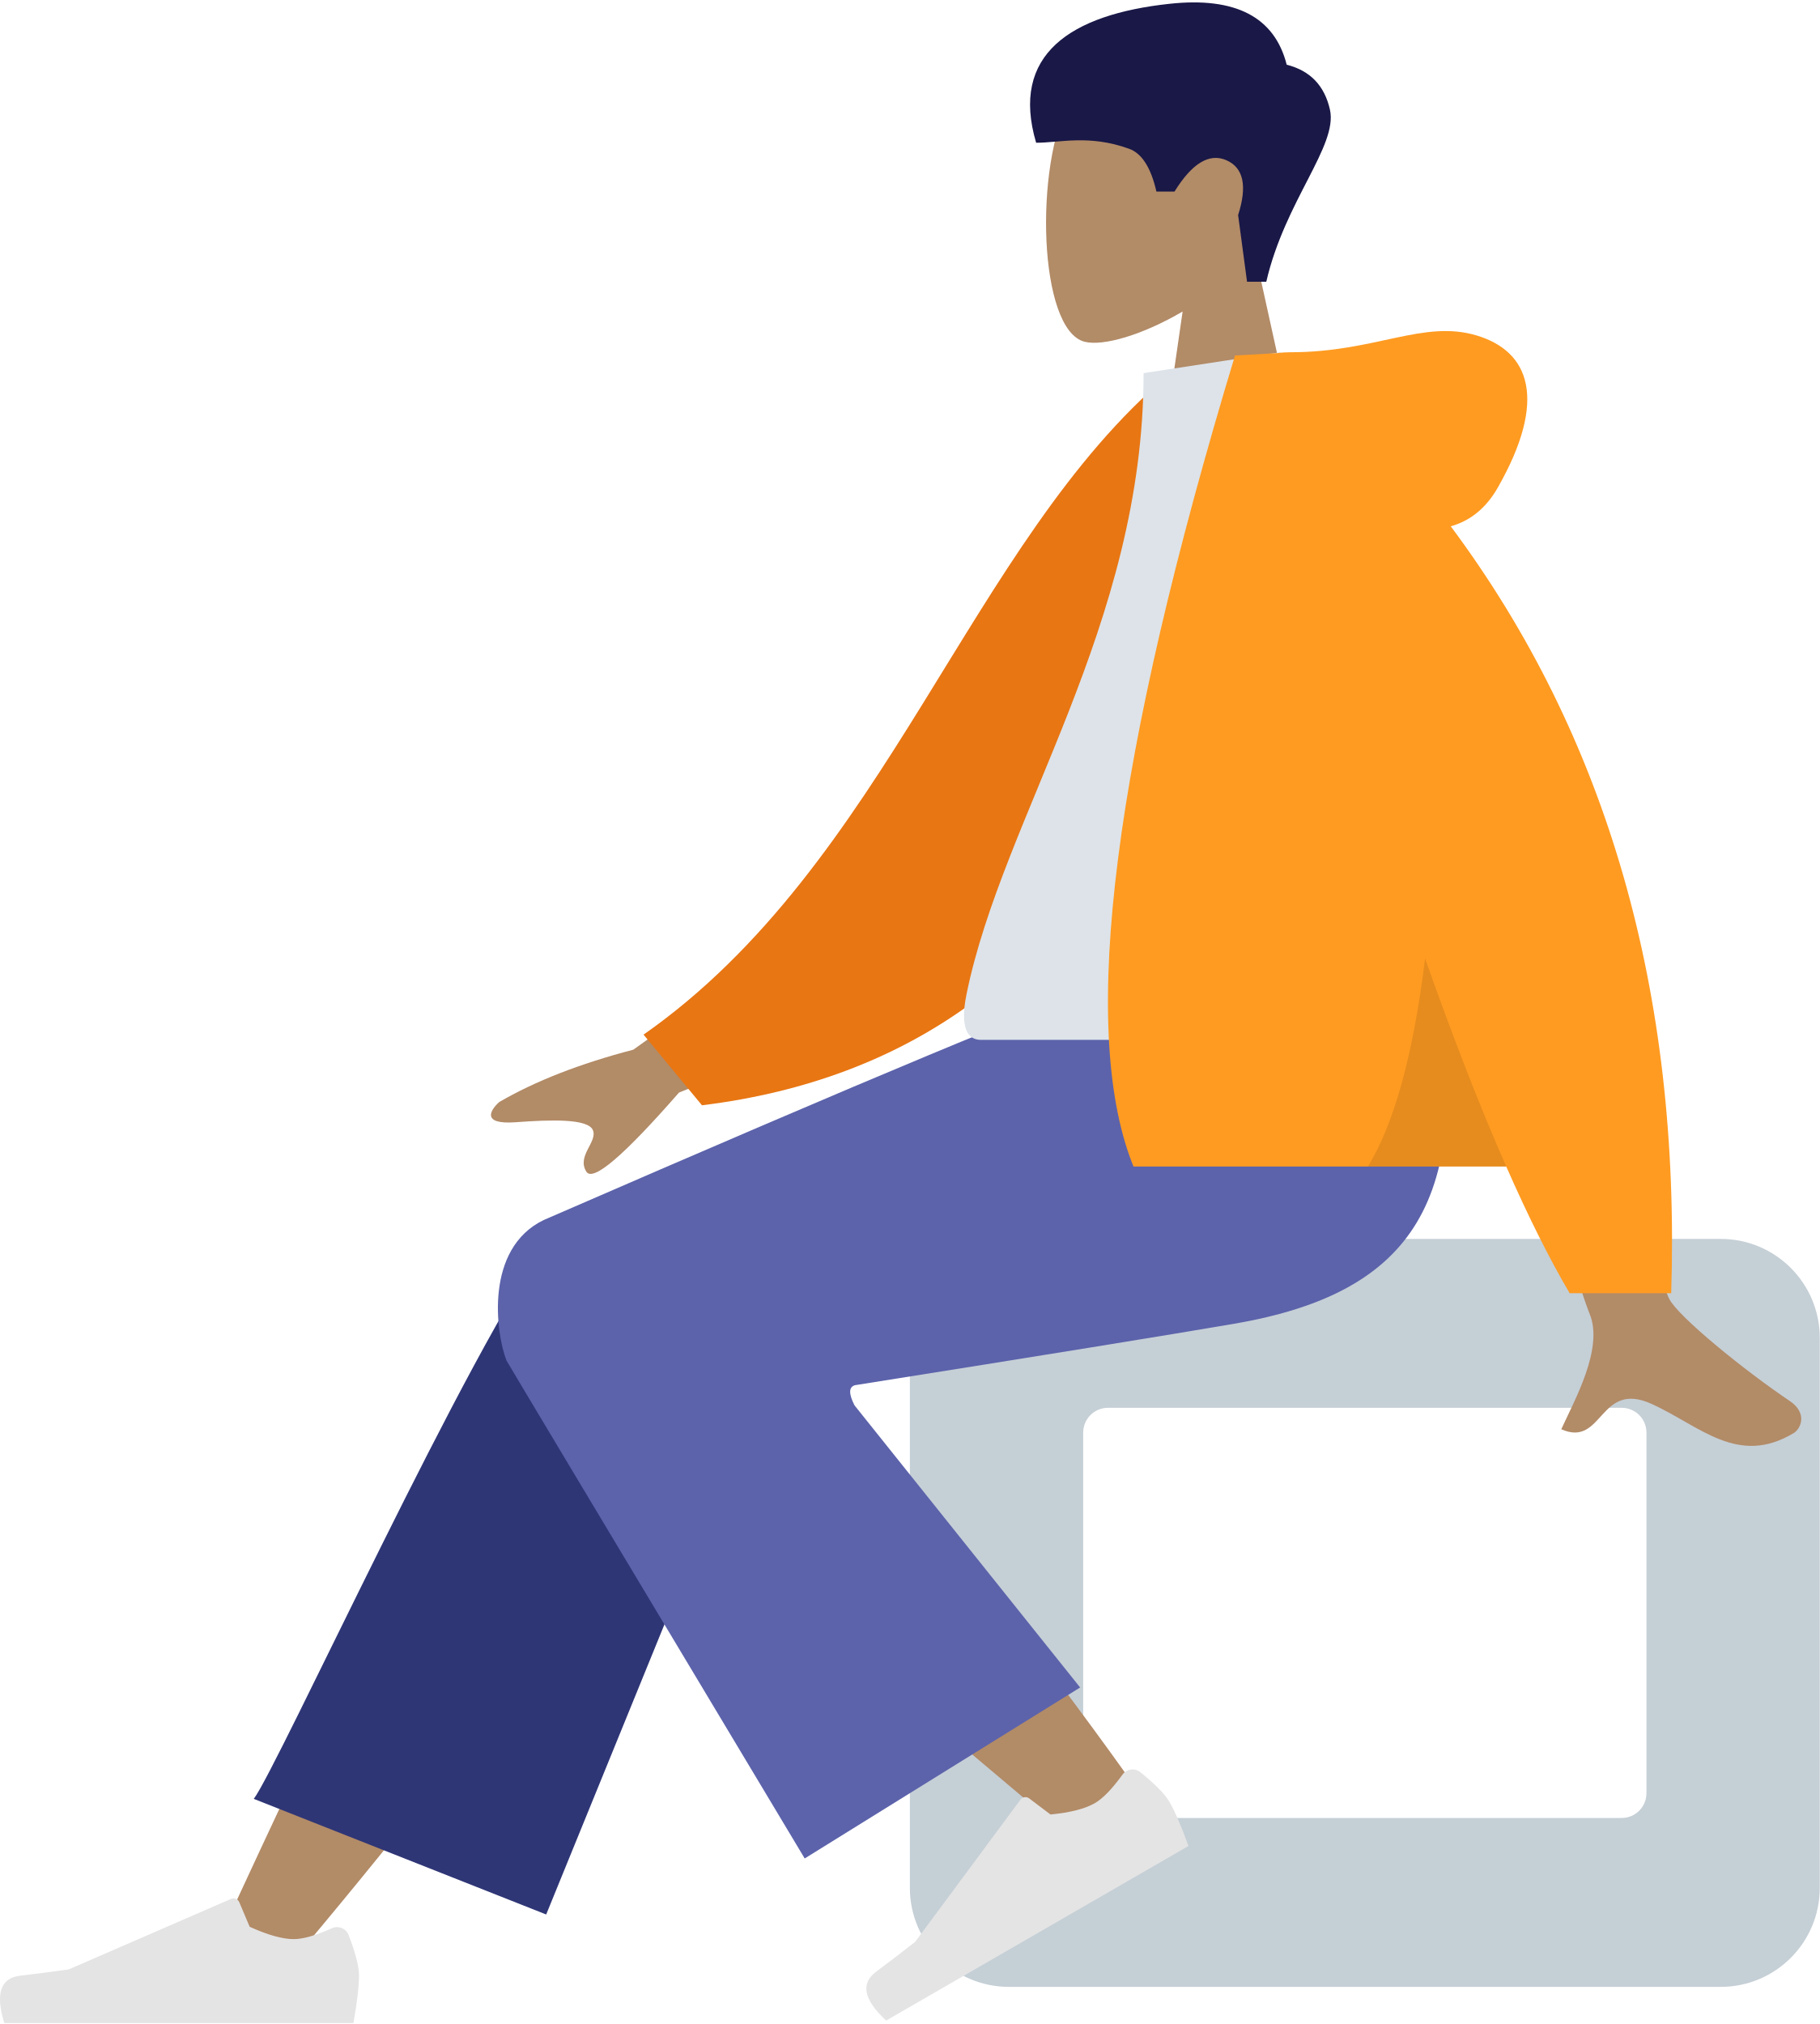
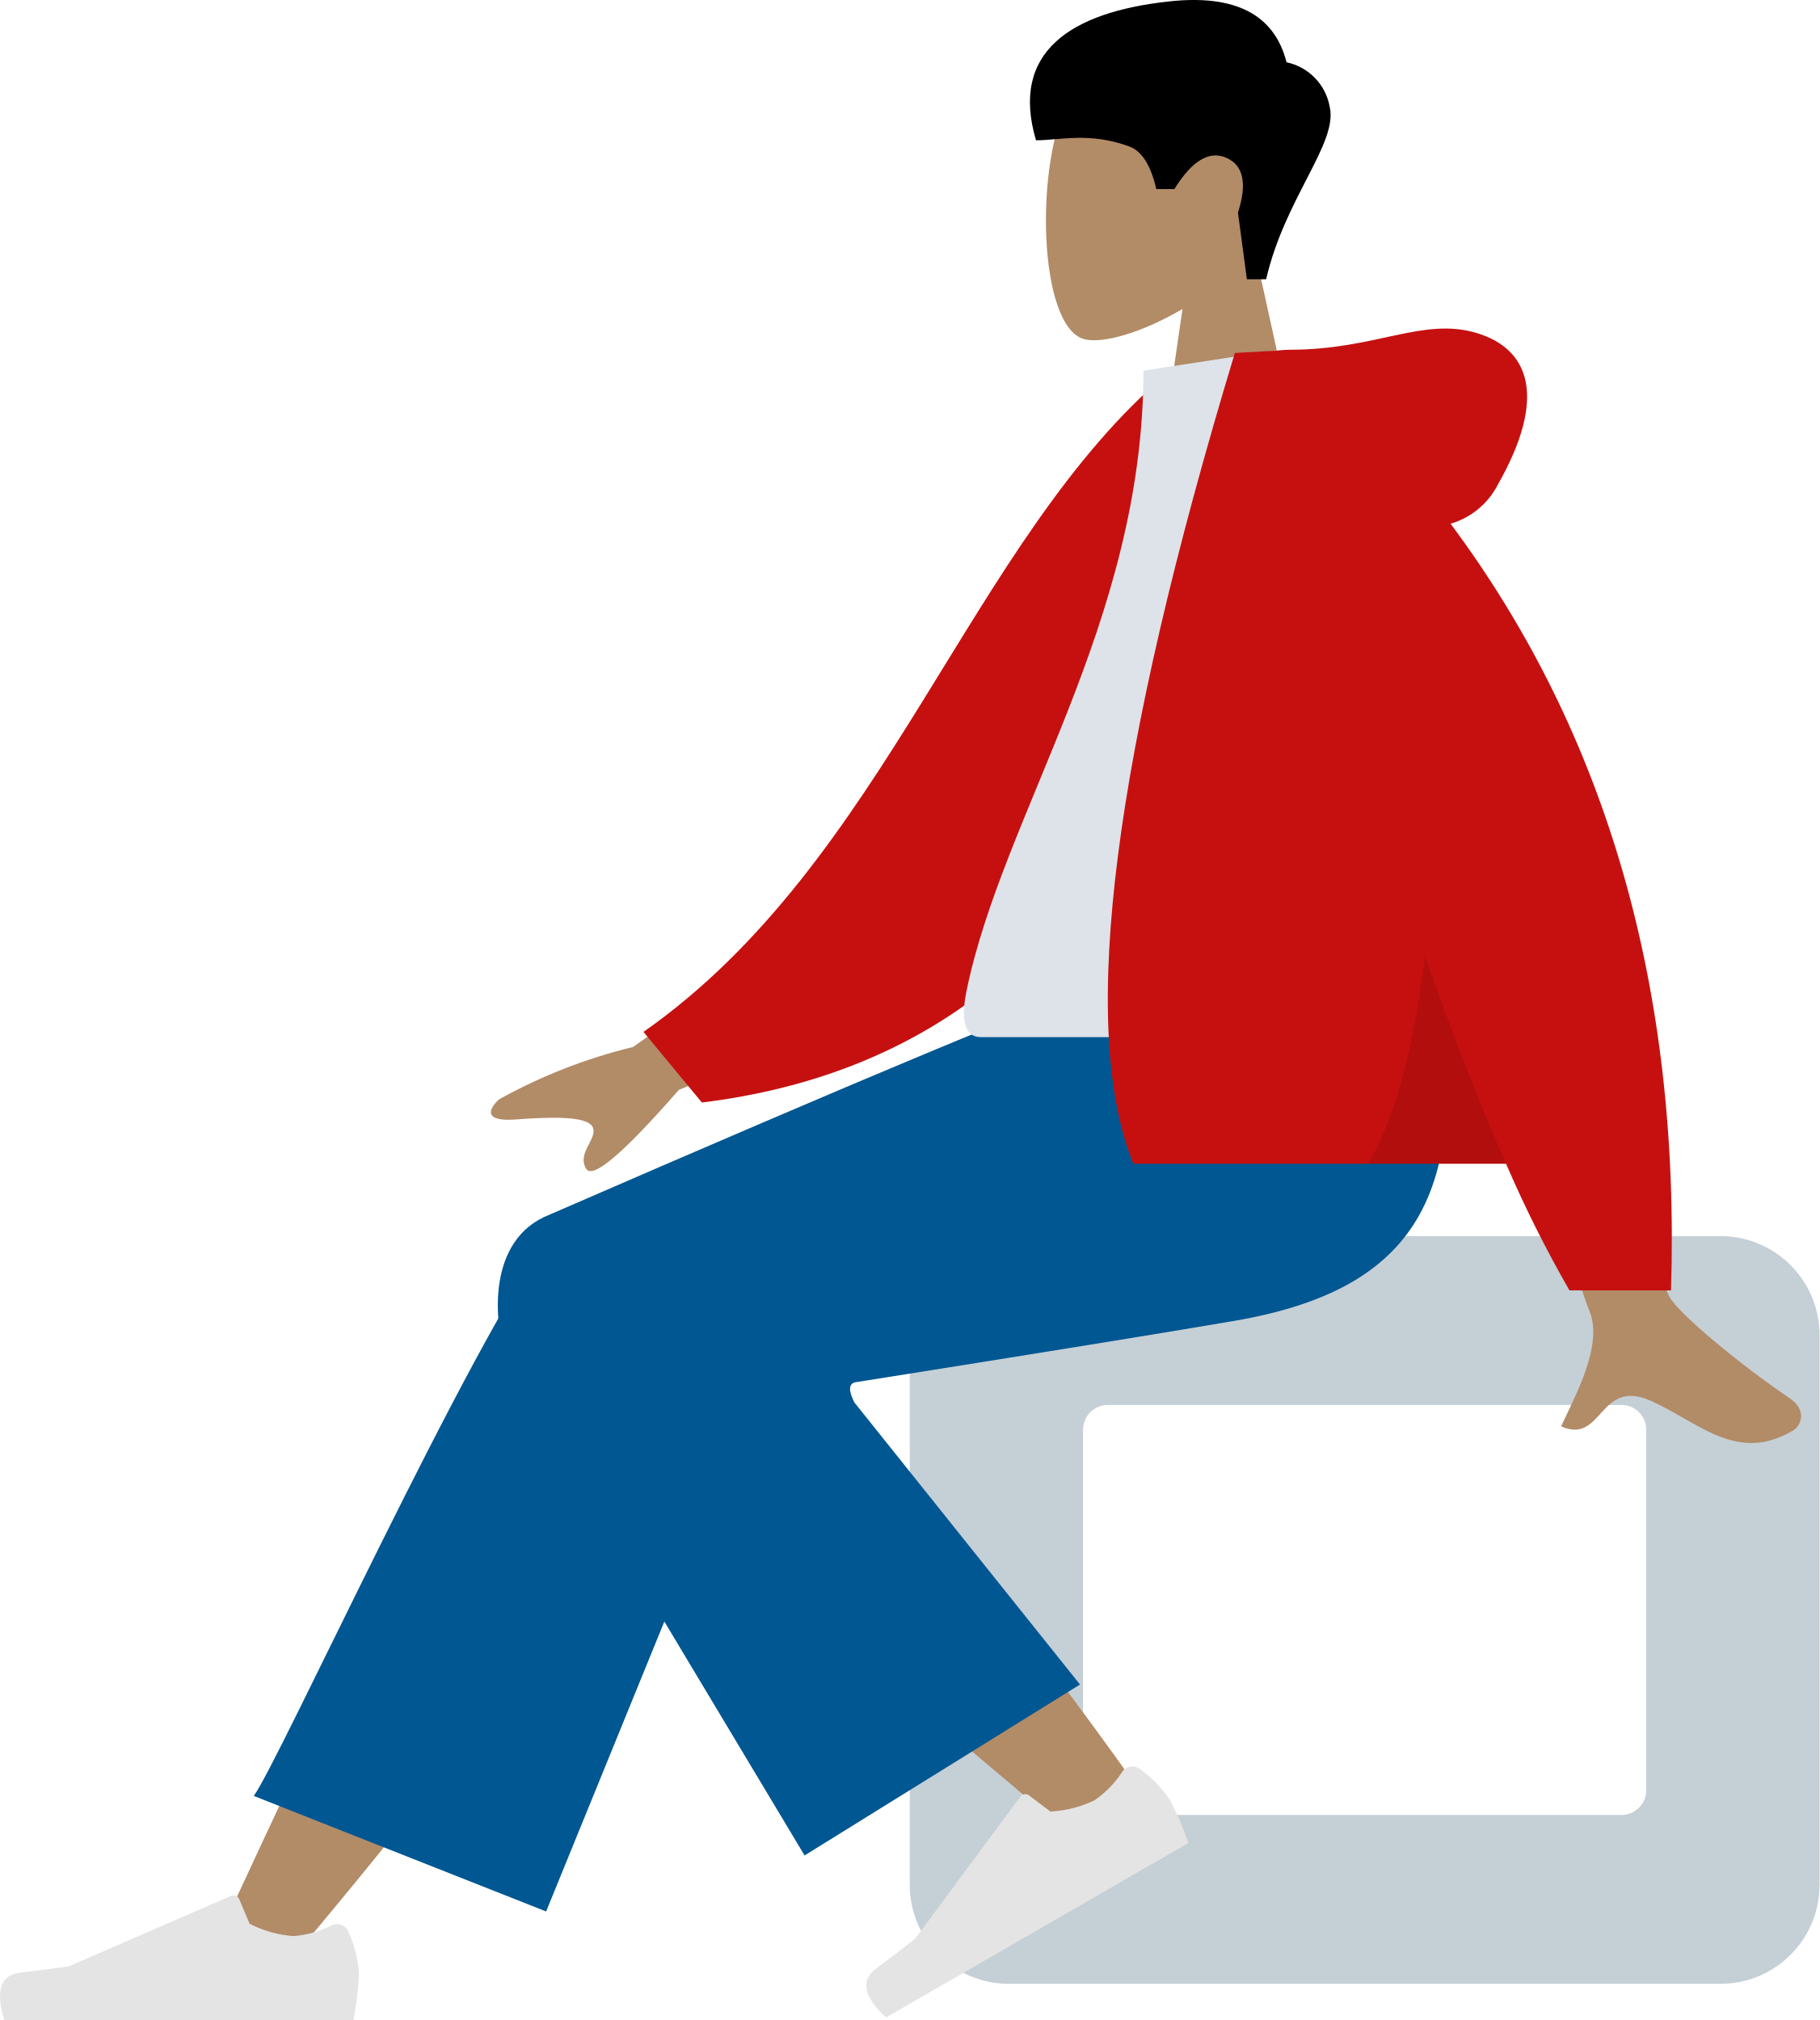
- <svg xmlns="http://www.w3.org/2000/svg" width="294px" height="327px" viewBox="0 0 294 327" version="1.1">
-   <g id="Inner-Page" stroke="none" stroke-width="1" fill="none" fill-rule="evenodd">
-     <g id="Home-01" transform="translate(-1383, -422)">
-       <g id="Image-and-Shape" transform="translate(1055, 177)">
-         <g id="Humaaan-A-Human/Sitting" transform="translate(525, 394) scale(-1, 1) translate(-525, -394) translate(375, 222)">
-           <g id="Head/Front-Head/Front/Short-2" transform="translate(82, 0)">
-             <g id="Head" transform="translate(54, 30.20963)" fill="#B28B67">
-               <path d="M38.143,8.901 C43.938,19.427 43.25,46.126 35.76,48.007 C32.774,48.758 26.411,46.92 19.936,43.117 L24,71.139 L0,71.139 L8.261,33.61 C3.654,28.339 0.536,21.88 1.057,14.642 C2.558,-6.212 32.349,-1.625 38.143,8.901 Z" />
+ <svg xmlns="http://www.w3.org/2000/svg" width="294" height="326.459" viewBox="0 0 294 326.459">
+   <g id="Inner-Page" transform="translate(0 -0.388)">
+     <g id="Home-01" transform="translate(-1383 -422)">
+       <g id="Image-and-Shape" transform="translate(1055 177)">
+         <g id="Humaaan-A-Human_Sitting" data-name="Humaaan-A-Human/Sitting" transform="translate(675 222) rotate(180)">
+           <g id="Head_Front-Head_Front_Short-2" data-name="Head/Front-Head/Front/Short-2" transform="translate(82)">
+             <g id="Head" transform="translate(54 -30.21)">
+               <path id="Path_2" data-name="Path 2" d="M38.143-8.9c5.795-10.526,5.106-37.225-2.383-39.106-2.987-.75-9.349,1.087-15.824,4.891L24-71.139H0L8.261-33.61C3.654-28.339.536-21.88,1.057-14.642,2.558,6.212,32.349,1.625,38.143-8.9Z" fill="#b28b67" fill-rule="evenodd" />
            </g>
-             <path d="M60.418,68.515 C57.406,55.456 48.825,46.553 50.135,40.716 C51.009,36.825 53.338,34.405 57.121,33.457 C59.078,25.742 65.39,22.461 76.056,23.613 C92.055,25.341 101.819,31.815 97.602,46.063 C93.726,46.063 89.046,44.697 82.576,47.037 C80.522,47.78 79.054,50.083 78.17,53.947 L75.246,53.947 C72.408,49.362 69.609,47.677 66.851,48.892 C64.092,50.107 63.465,53.059 64.97,57.748 L63.529,68.515 L60.418,68.515 Z" id="Hair" fill="#191847" />
+             <path id="Hair" d="M60.418-68.515c-3.012,13.059-11.594,21.962-10.283,27.8a8.954,8.954,0,0,0,6.986,7.26q2.935,11.572,18.934,9.844c16-1.728,25.764-8.2,21.547-22.45-3.876,0-8.556,1.366-15.027-.975q-3.08-1.114-4.406-6.909H75.246q-4.257,6.877-8.4,5.055T64.97-57.748l-1.44-10.767Z" fill-rule="evenodd" />
          </g>
-           <g id="Bottom/Skinny-Jeans-1-Bottom/Sitting/Baggy-Pants" transform="translate(0, 182.2323)">
-             <g id="Seat-Objects/Seat/Cube-2" transform="translate(10, 40.92918)" fill="#C5CFD6">
-               <path d="M174,0 C182.837,-1.623249e-15 190,7.163 190,16 L190,104.839 C190,113.675 182.837,120.839 174,120.839 L59,120.839 C50.163,120.839 43,113.675 43,104.839 L43,16 C43,7.163 50.163,1.623249e-15 59,0 L174,0 Z M158,27.286 L75,27.286 C72.791,27.286 71,29.077 71,31.286 L71,31.286 L71,89.552 C71,91.762 72.791,93.552 75,93.552 L75,93.552 L158,93.552 C160.209,93.552 162,91.762 162,89.552 L162,89.552 L162,31.286 C162,29.077 160.209,27.286 158,27.286 L158,27.286 Z" id="Seat" />
+           <g id="Bottom_Skinny-Jeans-1-Bottom_Sitting_Baggy-Pants" data-name="Bottom/Skinny-Jeans-1-Bottom/Sitting/Baggy-Pants" transform="translate(0 -182.232)">
+             <g id="Seat-Objects_Seat_Cube-2" data-name="Seat-Objects/Seat/Cube-2" transform="translate(10 -40.929)">
+               <path id="Seat" d="M174,0a16,16,0,0,0,16-16v-88.839a16,16,0,0,0-16-16H59a16,16,0,0,0-16,16V-16A16,16,0,0,0,59,0ZM158-27.286H75a4,4,0,0,1-4-4h0V-89.552a4,4,0,0,1,4-4h83a4,4,0,0,1,4,4h0v58.266a4,4,0,0,1-4,4Z" fill="#c5cfd6" fill-rule="evenodd" />
            </g>
-             <path d="M299.159,156.895 C279.443,133.433 266.103,116.04 259.138,104.714 C247.213,85.322 237.453,68.067 234.373,61.476 C227.028,45.758 251.282,38.398 256.771,45.729 C265.079,56.826 282.822,91.743 310,150.48 L299.159,156.895 Z" id="LegLower" fill="#B28B67" />
-             <path d="M258.758,150.074 L222.065,60.065 C214.217,43.657 252.116,32.872 257.883,40.508 C270.977,57.844 302.099,126.231 306,131.396 L258.758,150.074 Z" id="LegLower" fill="#2F3676" />
-             <g id="Lower-Leg" transform="translate(220.173, 95.98797) rotate(39) translate(-220.173, -95.98797) translate(192.673, 25.82366)" fill="#B28B67">
-               <path d="M4.81,134.438 C3.804,122.158 1.934,79.65 3.805,59.974 C4.343,54.32 4.909,48.854 5.48,43.726 C7.177,28.483 36.179,28.965 33.876,43.446 C28.14,79.51 18.045,130.051 17.321,134.418 C16.307,140.538 5.443,142.155 4.81,134.438 Z" id="LegLower" />
+             <path id="LegLower" d="M299.159-156.9q-29.574,35.193-40.021,52.181c-11.925,19.392-21.685,36.647-24.765,43.238-7.345,15.718,16.909,23.078,22.4,15.747Q269.233-62.374,310-150.48Z" fill="#b28b67" fill-rule="evenodd" />
+             <path id="LegLower-2" data-name="LegLower" d="M258.758-150.074,222.065-60.065c-7.848,16.408,30.051,27.193,35.818,19.557C270.977-57.844,302.1-126.231,306-131.4Z" fill="#005792" fill-rule="evenodd" />
+             <g id="Lower-Leg" transform="matrix(0.777, -0.629, 0.629, 0.777, 242.957, -24.154)">
+               <path id="LegLower-3" data-name="LegLower" d="M4.81-134.438C3.8-122.159,1.934-79.65,3.8-59.974c.538,5.654,1.1,11.121,1.675,16.249,1.7,15.242,30.7,14.761,28.4.28-5.736-36.064-15.831-86.6-16.555-90.972C16.307-140.539,5.443-142.155,4.81-134.438Z" fill="#b28b67" fill-rule="evenodd" />
            </g>
-             <g id="Right-Shoe-Accessories/Shoe/Flat-Sneaker-1" transform="translate(189.5, 136.4306) rotate(30) translate(-189.5, -136.4306) translate(159, 116.9405)" fill="#E4E4E4">
-               <path d="M2.675,24.763 C1.558,27.669 1,29.844 1,31.287 C1,33.044 1.3,35.609 1.901,38.98 C3.993,38.98 22.794,38.98 58.303,38.98 C59.769,34.258 58.923,31.709 55.765,31.332 C52.607,30.956 49.984,30.616 47.895,30.313 L21.666,18.918 C21.16,18.698 20.571,18.93 20.351,19.437 C20.35,19.44 20.348,19.443 20.347,19.445 L18.663,23.426 L18.663,23.426 C15.74,24.755 13.364,25.42 11.537,25.42 C10.047,25.42 7.988,24.831 5.359,23.655 L5.359,23.655 C4.351,23.204 3.167,23.655 2.716,24.663 C2.702,24.696 2.688,24.729 2.675,24.763 Z" id="shoe" />
+             <g id="Right-Shoe-Accessories_Shoe_Flat-Sneaker-1" data-name="Right-Shoe-Accessories/Shoe/Flat-Sneaker-1" transform="matrix(0.866, -0.5, 0.5, 0.866, 172.831, -104.302)">
+               <path id="shoe" d="M2.675-24.763A20.463,20.463,0,0,1,1-31.287a47.7,47.7,0,0,1,.9-7.693H58.3q2.2,7.083-2.538,7.648t-7.87,1.02L21.667-18.918a1,1,0,0,1-1.316-.519l0-.009-1.684-3.98h0a18.347,18.347,0,0,0-7.127-1.994,16.514,16.514,0,0,0-6.178,1.765h0a2,2,0,0,1-2.643-1.008Q2.694-24.713,2.675-24.763Z" fill="#e4e4e4" fill-rule="evenodd" />
            </g>
-             <g id="Right-Shoe-Accessories/Shoe/Flat-Sneaker-2" transform="translate(288, 128.6346)" fill="#E4E4E4">
-               <path d="M2.675,24.763 C1.558,27.669 1,29.844 1,31.287 C1,33.044 1.3,35.609 1.901,38.98 C3.993,38.98 22.794,38.98 58.303,38.98 C59.769,34.258 58.923,31.709 55.765,31.332 C52.607,30.956 49.984,30.616 47.895,30.313 L21.666,18.918 C21.16,18.698 20.571,18.93 20.351,19.437 C20.35,19.44 20.348,19.443 20.347,19.445 L18.663,23.426 L18.663,23.426 C15.74,24.755 13.364,25.42 11.537,25.42 C10.047,25.42 7.988,24.831 5.359,23.655 L5.359,23.655 C4.351,23.204 3.167,23.655 2.716,24.663 C2.702,24.696 2.688,24.729 2.675,24.763 Z" id="shoe" />
+             <g id="Right-Shoe-Accessories_Shoe_Flat-Sneaker-2" data-name="Right-Shoe-Accessories/Shoe/Flat-Sneaker-2" transform="translate(288 -128.635)">
+               <path id="shoe-2" data-name="shoe" d="M2.675-24.763A20.463,20.463,0,0,1,1-31.287a47.7,47.7,0,0,1,.9-7.693H58.3q2.2,7.083-2.538,7.648t-7.87,1.02L21.666-18.918a1,1,0,0,1-1.316-.519l0-.009-1.684-3.98h0a18.347,18.347,0,0,0-7.127-1.994,16.514,16.514,0,0,0-6.178,1.765h0a2,2,0,0,1-2.643-1.008Q2.694-24.713,2.675-24.763Z" fill="#e4e4e4" fill-rule="evenodd" />
            </g>
-             <path d="M208.862,64.561 C178.365,59.719 157.938,56.409 147.581,54.629 C118.057,49.556 109.448,34.074 114.538,0.295 L168.934,0.295 C176.133,2.32 206.21,14.849 259.168,37.881 C268.696,42.49 266.921,56.08 265.18,60.558 C265.109,60.74 249.046,87.562 216.992,141.023 L172.494,113.399 L208.946,67.816 C209.908,65.927 209.88,64.842 208.862,64.561 Z" id="Leg-and-Butt" fill="#5C63AB" />
+             <path id="Leg-and-Butt" d="M208.862-64.561q-45.745,7.262-61.282,9.932c-29.523,5.073-38.132,20.555-33.042,54.334h54.4q10.8-3.039,90.233-37.586c9.528-4.609,7.754-18.2,6.012-22.677q-.107-.274-48.187-80.465l-44.5,27.625,36.451,45.583Q210.39-64.982,208.862-64.561Z" fill="#005792" fill-rule="evenodd" />
          </g>
-           <g id="Body/Long-Sleeve-1-Body/Hoodie" transform="translate(22, 79.90935)">
-             <path d="M89.407,90.539 C76.302,131.244 69.229,152.842 68.188,155.334 C65.847,160.941 70.693,169.436 72.761,174.004 C65.932,177.017 66.717,165.986 58.102,169.936 C50.239,173.541 44.238,180.03 35.204,174.616 C34.094,173.95 32.886,171.428 35.847,169.437 C43.222,164.477 53.86,155.807 55.306,152.964 C57.278,149.088 61.687,128.289 68.533,90.568 L68.533,90.568 Z M190.812,89.891 L222.677,112.676 C231.324,114.94 238.548,117.761 244.348,121.139 C245.717,122.355 247.371,124.819 241.685,124.4 C236,123.981 229.999,123.79 229.212,125.682 C228.425,127.573 231.863,129.829 230.274,132.381 C229.214,134.083 224.225,129.826 215.306,119.611 L183.738,106.888 L190.812,89.891 Z" id="Skin" fill="#B28B67" />
-             <path d="M122.732,9.336 L131.217,7.162 C165.594,31.343 183.362,81.913 224.997,105.955 L216.59,118.149 C147.889,115.743 125.383,54.131 122.732,9.336 Z" id="Coat-Back" fill="#E87613" transform="translate(173.8642, 62.65559) rotate(5) translate(-173.8642, -62.65559) " />
-             <path d="M90,111.093 C124.672,111.093 150.176,111.093 166.511,111.093 C170.008,111.093 169.349,106.174 168.843,103.691 C163.011,75.04 140.241,44.156 140.241,3.372 L118.172,0 C99.917,28.61 93.605,63.834 90,111.093 Z" id="Shirt" fill="#DDE3E9" />
-             <path d="M116.51,7.76502378e-08 C117.254,7.76502382e-08 117.936,0.045 118.556,0.136 L125.472,0.521 C145.096,65.334 150.65,108.792 142.135,130.895 L141.872,131.558 L81.652,131.558 C78.084,139.666 74.67,146.487 71.409,152.023 L71.409,152.023 L55,152.023 C53.456,103.362 65.328,62.062 90.616,28.121 C87.41,27.225 84.871,25.131 83,21.84 C74.934,7.656 77.847,-0.154 86.467,-2.721 C95.088,-5.288 102.775,7.76502245e-08 116.51,7.76502378e-08 Z" id="Coat-Front" fill="#FF9B21" />
-             <path d="M104,131.558 L81.652,131.558 C85.814,122.101 90.185,110.894 94.765,97.936 C96.659,113.377 99.737,124.585 104,131.558 Z" id="Shade" fill-opacity="0.1" fill="#000000" />
+           <g id="Body_Long-Sleeve-1-Body_Hoodie" data-name="Body/Long-Sleeve-1-Body/Hoodie" transform="translate(22 -79.909)">
+             <path id="Skin" d="M89.407-90.539Q69.749-151.6,68.188-155.334c-2.341-5.607,2.5-14.1,4.572-18.67-6.828-3.013-6.044,8.017-14.658,4.068-7.863-3.6-13.864-10.094-22.9-4.68-1.111.666-2.318,3.188.642,5.178,7.376,4.96,18.013,13.63,19.459,16.473q2.958,5.815,13.227,62.4h0Zm101.405.649,31.865-22.786a86.9,86.9,0,0,0,21.671-8.463c1.369-1.216,3.023-3.68-2.662-3.261s-11.686.61-12.473-1.282,2.651-4.147,1.061-6.7q-1.589-2.553-14.968,12.77l-31.568,12.723Z" fill="#b28b67" fill-rule="evenodd" />
+             <path id="Coat-Back" d="M122.731-9.336l8.485,2.174c34.377-24.181,52.145-74.751,93.78-98.793l-8.407-12.194C147.889-115.743,125.383-54.13,122.731-9.336Z" transform="translate(6.122 14.915) rotate(-5)" fill="#c61010" fill-rule="evenodd" />
+             <path id="Shirt" d="M90-111.093h76.511c3.5,0,2.837,4.92,2.332,7.4-5.833,28.651-28.6,59.535-28.6,100.319L118.172,0C99.917-28.61,93.6-63.834,90-111.093Z" fill="#dde3e9" fill-rule="evenodd" />
+             <path id="Coat-Front" d="M116.51,0a14.193,14.193,0,0,0,2.046-.136l6.916-.385q29.436-97.219,16.663-130.374l-.262-.663H81.652a198.075,198.075,0,0,0-10.243-20.464H55q-2.316,72.99,35.616,123.9A12.539,12.539,0,0,0,83-21.84C74.934-7.656,77.847.154,86.467,2.721S102.775,0,116.51,0Z" fill="#c61010" fill-rule="evenodd" />
+             <path id="Shade" d="M104-131.558H81.652q6.243,14.186,13.113,33.622Q97.606-121.1,104-131.558Z" fill="rgba(0,0,0,0.1)" fill-rule="evenodd" />
          </g>
        </g>
      </g>
    </g>
  </g>
</svg>
